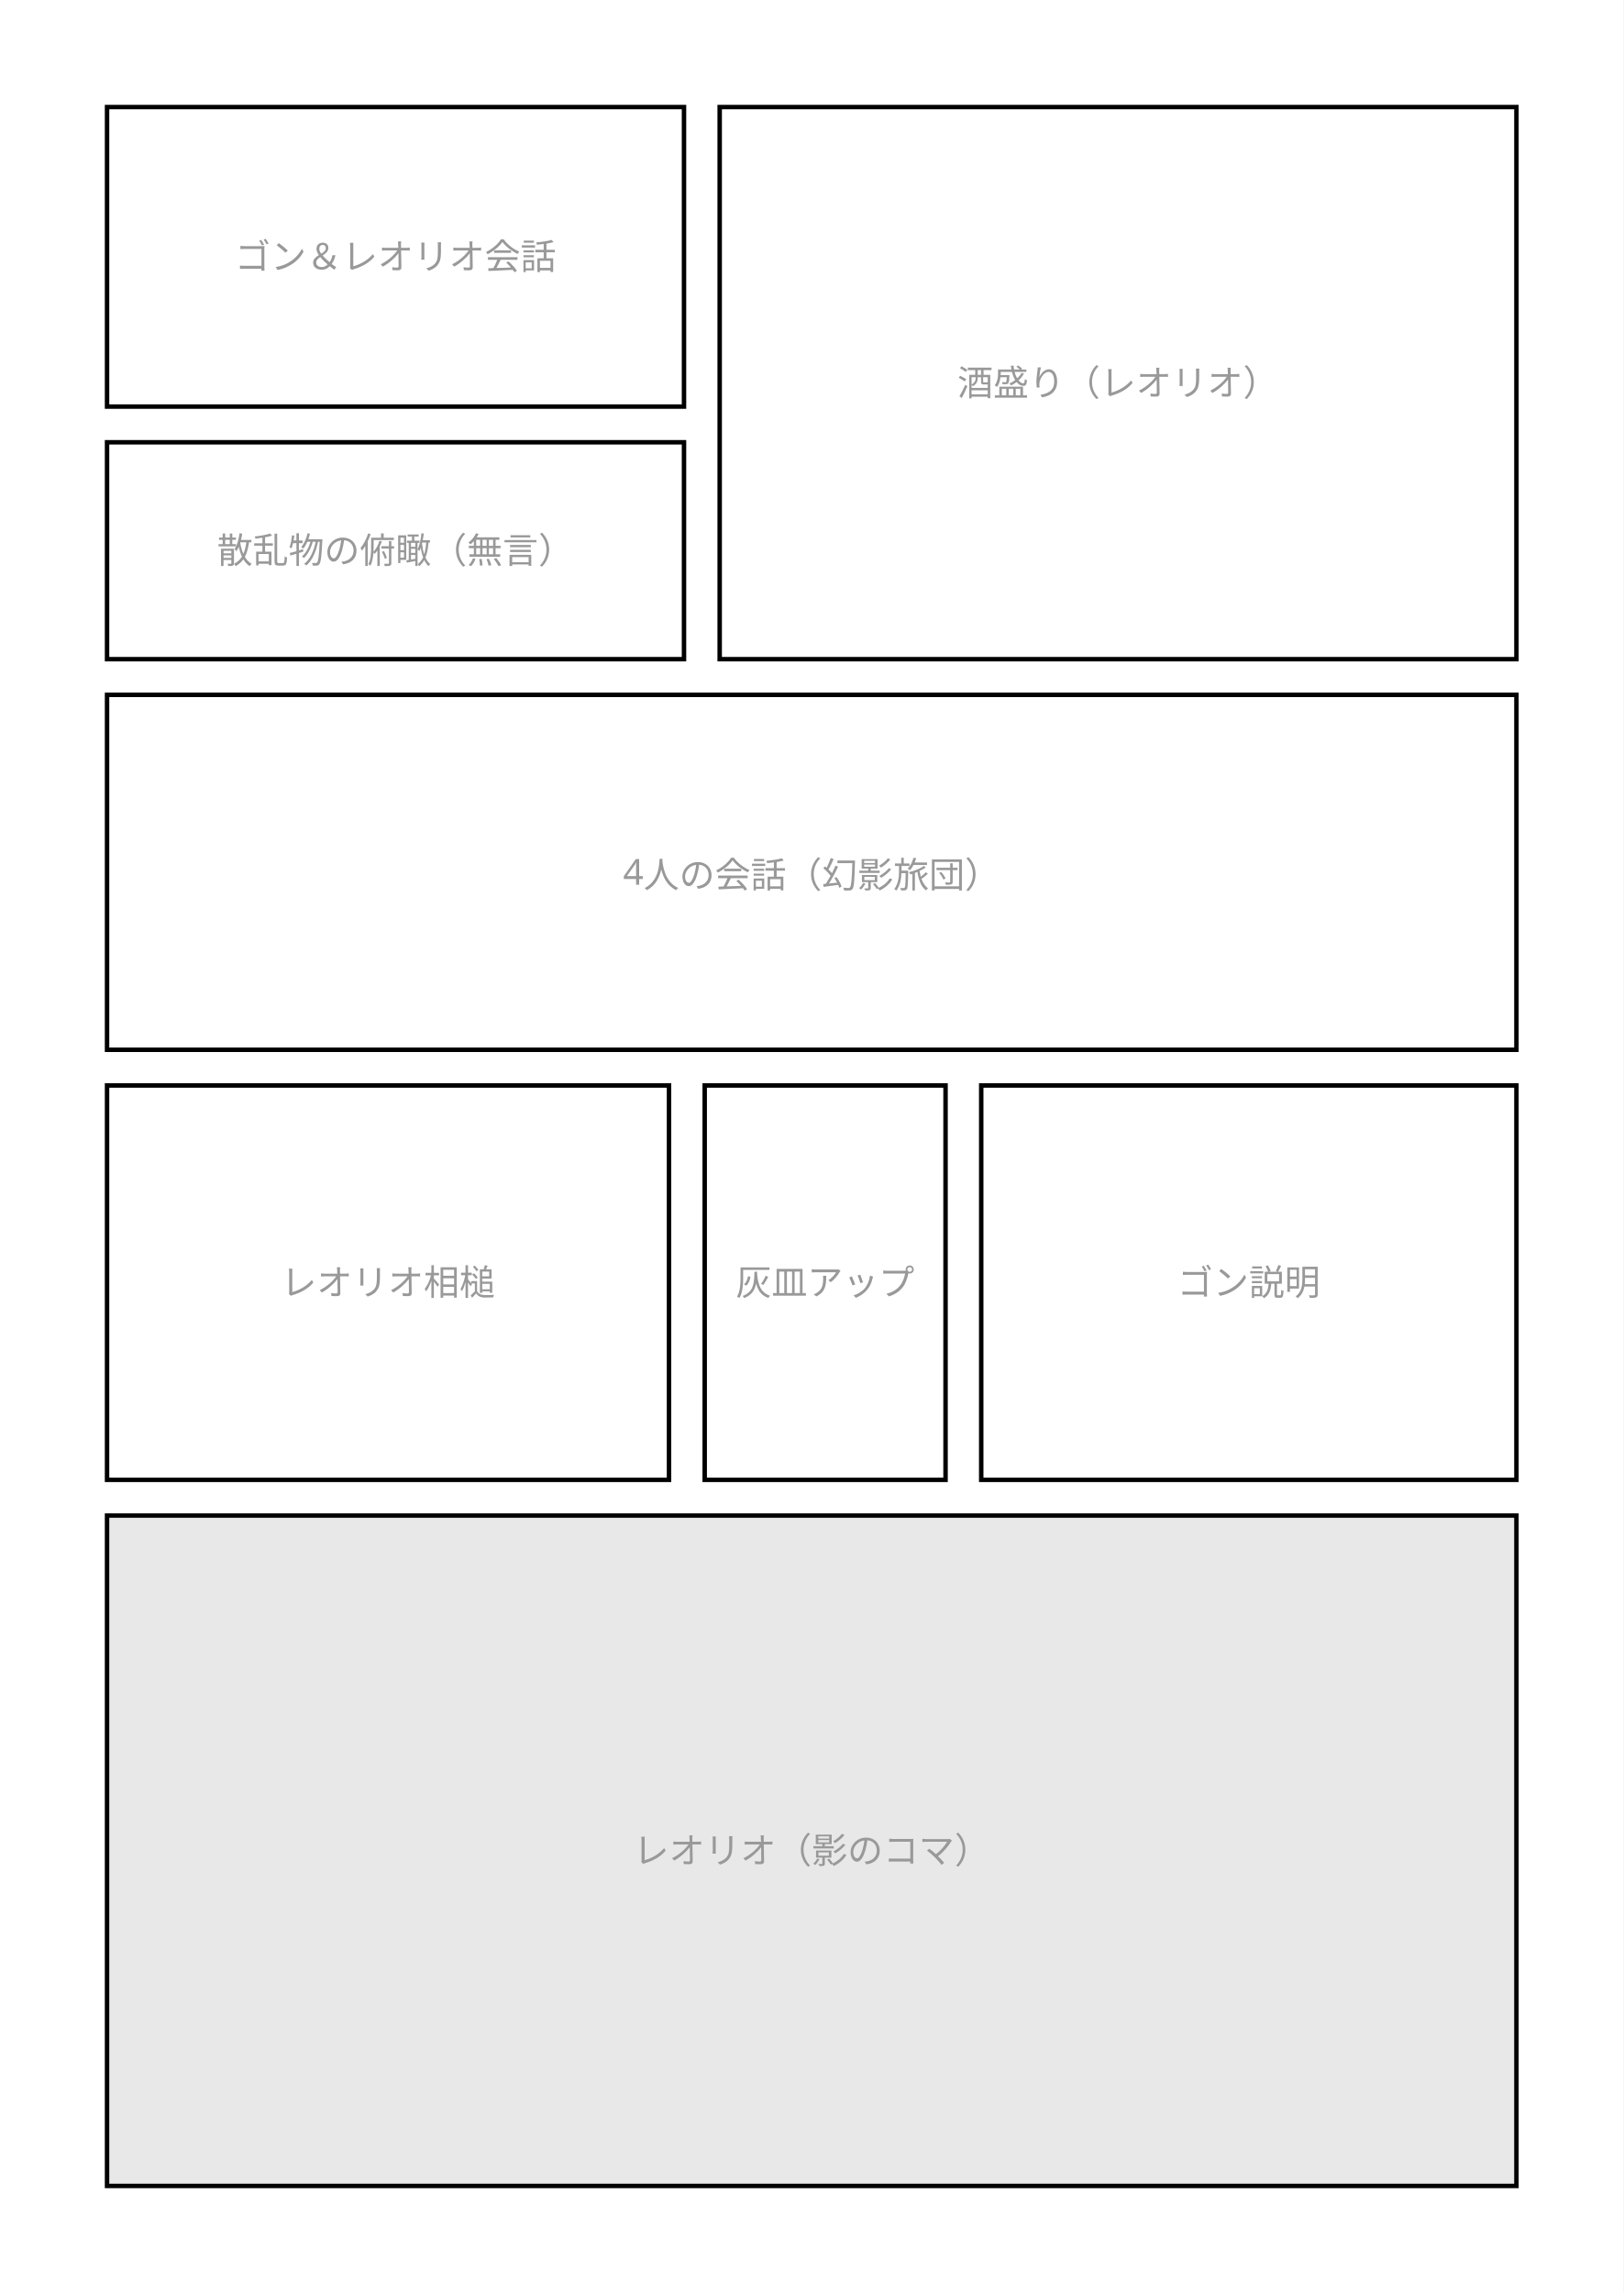
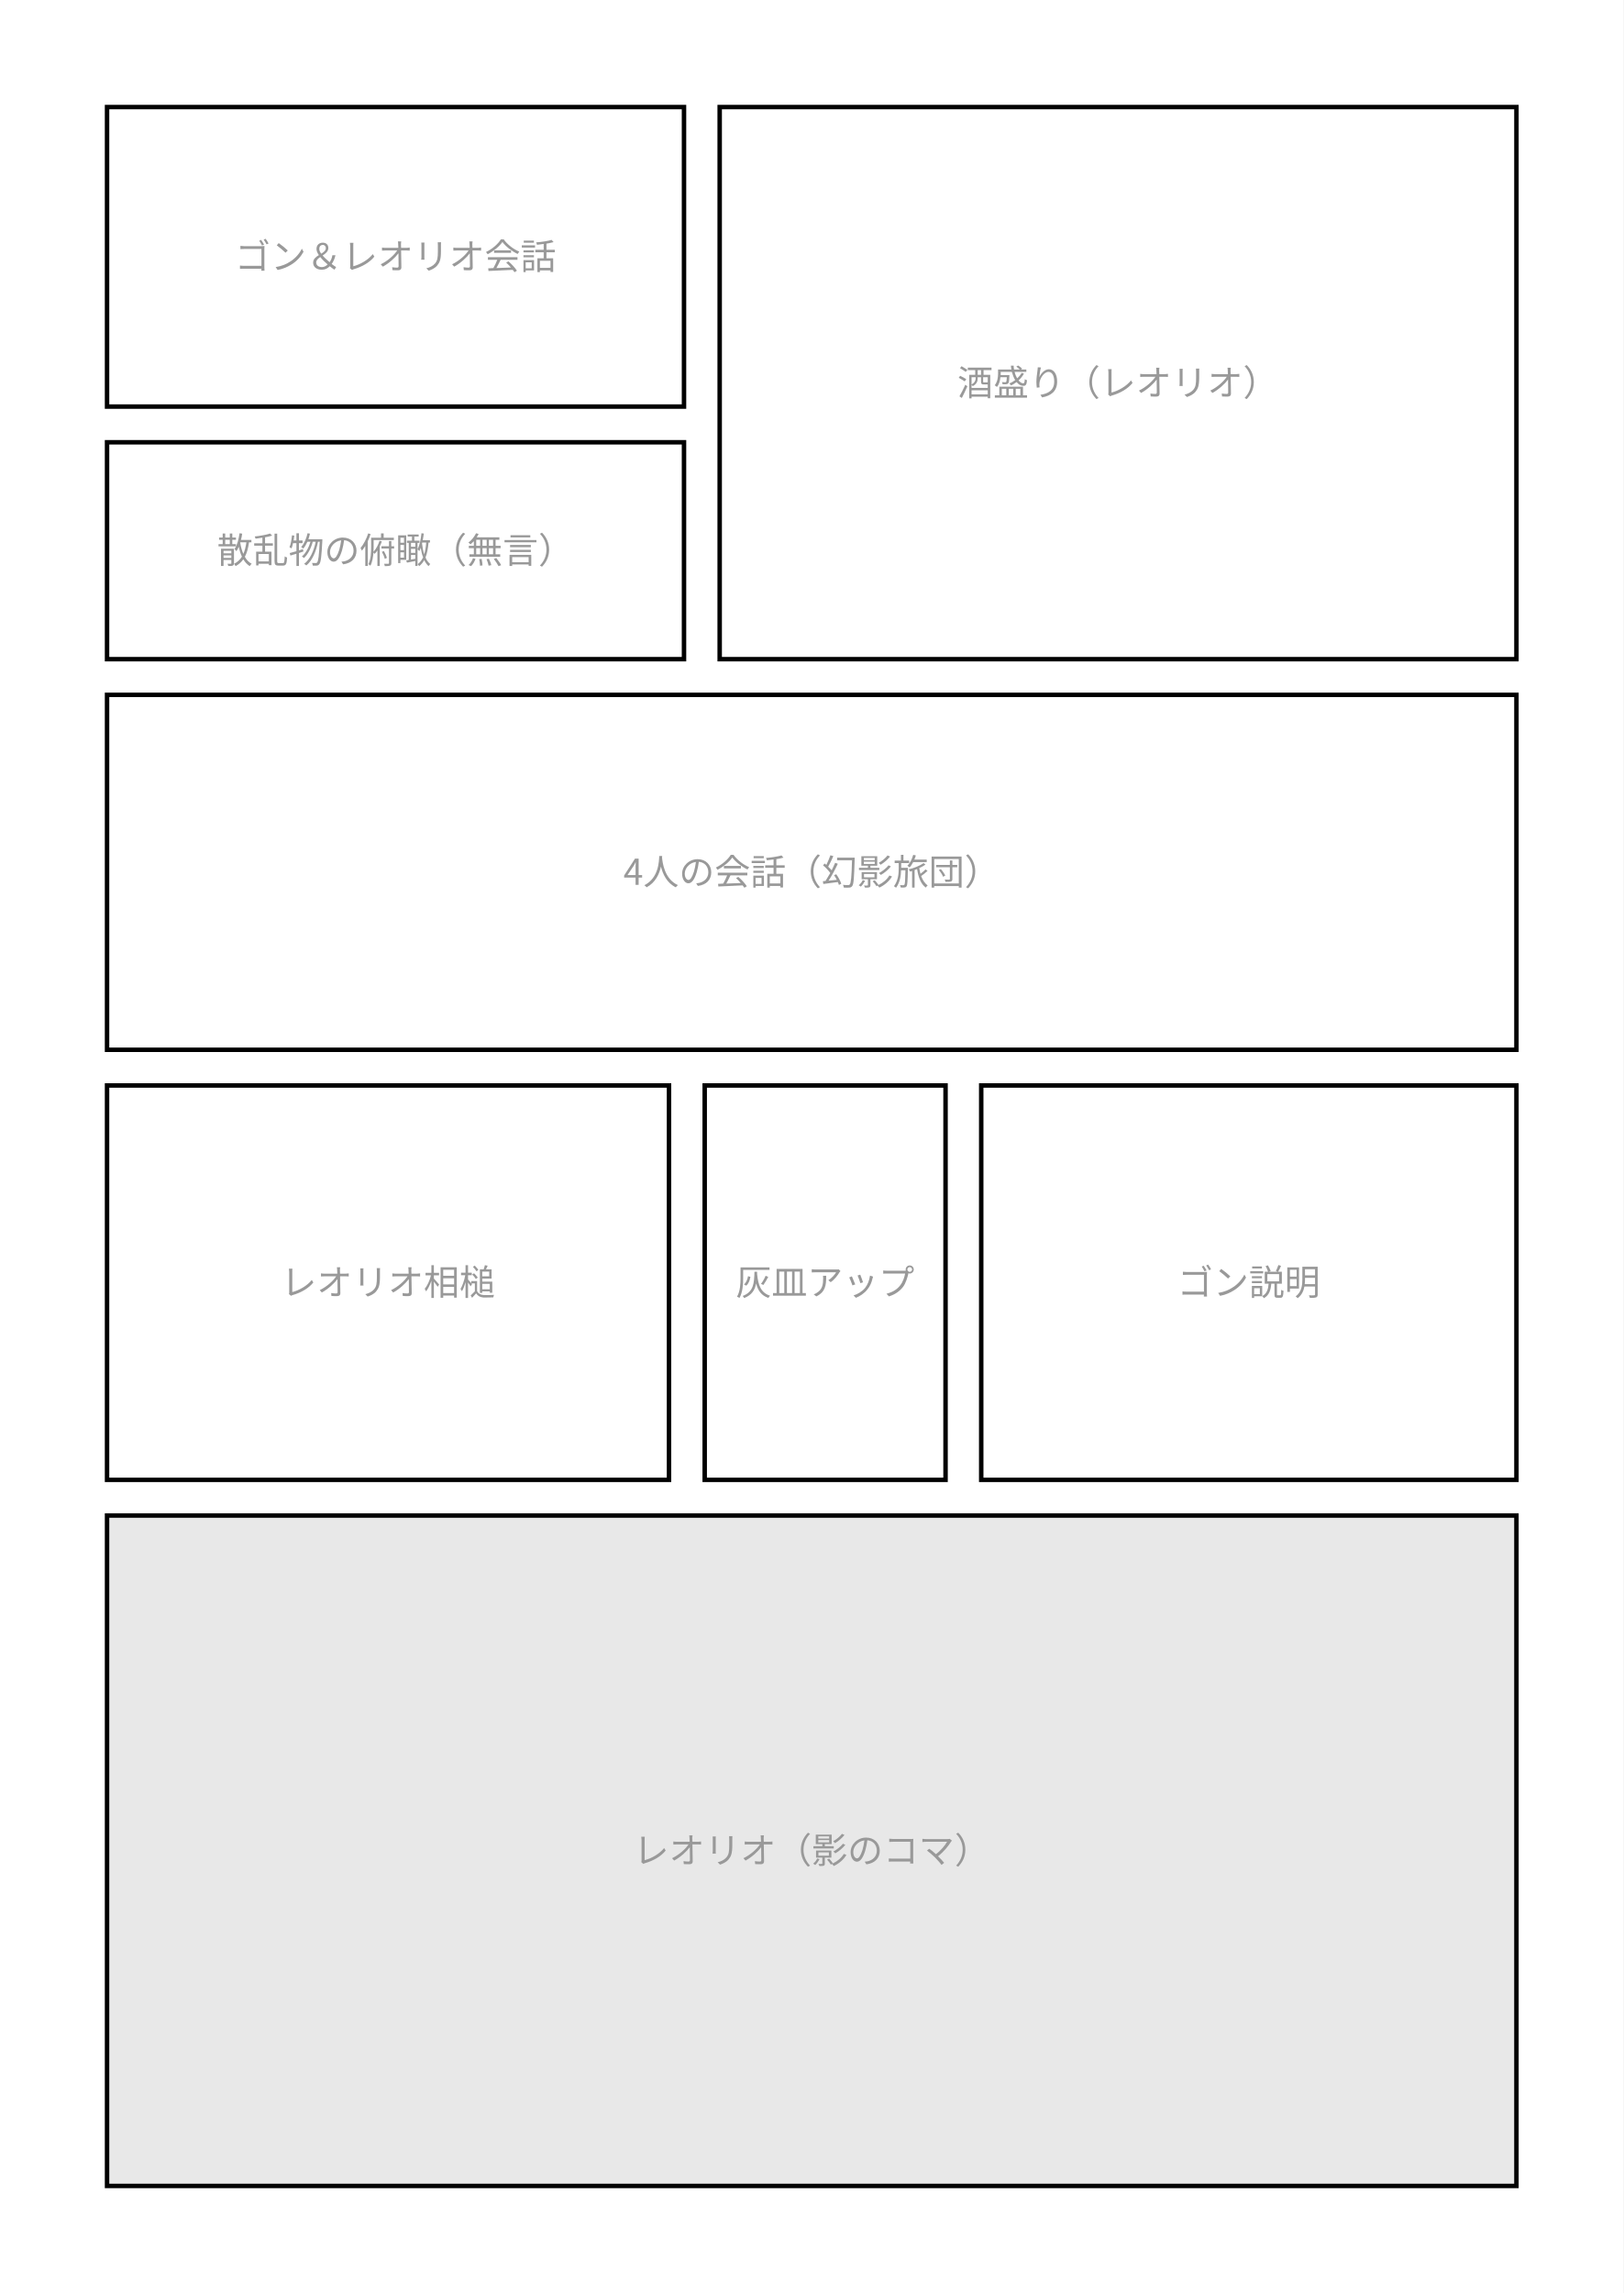
- <svg xmlns="http://www.w3.org/2000/svg" width="182.0mm" height="257.0mm" viewBox="0 0 182.0 257.0">
-   <rect x="0" y="0" width="182.0" height="257.0" fill="#ffffff" />
+ <svg xmlns="http://www.w3.org/2000/svg" width="182mm" height="257mm" viewBox="0 0 182 257">
+   <rect x="0" y="0" width="182" height="257" fill="#ffffff" />
  <defs />
  <g id="backgrounds_z0">
    <g id="gon_leorio_talk">
-       <rect x="12.0" y="12.0" width="64.68" height="33.57" fill="#ffffff" stroke="none" />
-       <text x="44.34" y="28.785" text-anchor="middle" dominant-baseline="middle" font-size="4" font-family="Hiragino Sans, Hiragino Kaku Gothic Pro, sans-serif" fill="#999999">ゴン＆レオリオ会話</text>
+       <rect x="12" y="12" width="64.68" height="33.57" fill="#ffffff" stroke="none" />
+       <text x="44.34" y="28.785" text-anchor="middle" dominant-baseline="middle" font-size="4" font-family="Hiragino Sans, Hiragino Kaku Gothic Pro, Yu Gothic, Noto Sans CJK JP, sans-serif" fill="#999999">ゴン＆レオリオ会話</text>
    </g>
    <g id="mess_overhead">
-       <rect x="12.0" y="49.57" width="64.68" height="24.31" fill="#ffffff" stroke="none" />
-       <text x="44.34" y="61.725" text-anchor="middle" dominant-baseline="middle" font-size="4" font-family="Hiragino Sans, Hiragino Kaku Gothic Pro, sans-serif" fill="#999999">散乱物の俯瞰（無言）</text>
+       <rect x="12" y="49.57" width="64.68" height="24.31" fill="#ffffff" stroke="none" />
+       <text x="44.34" y="61.725" text-anchor="middle" dominant-baseline="middle" font-size="4" font-family="Hiragino Sans, Hiragino Kaku Gothic Pro, Yu Gothic, Noto Sans CJK JP, sans-serif" fill="#999999">散乱物の俯瞰（無言）</text>
    </g>
    <g id="four_talk">
-       <rect x="12.0" y="77.88" width="158.0" height="39.78" fill="#ffffff" stroke="none" />
-       <text x="91.0" y="97.77" text-anchor="middle" dominant-baseline="middle" font-size="4" font-family="Hiragino Sans, Hiragino Kaku Gothic Pro, sans-serif" fill="#999999">4人の会話（幻影旅団）</text>
+       <rect x="12" y="77.88" width="158" height="39.78" fill="#ffffff" stroke="none" />
+       <text x="91" y="97.77" text-anchor="middle" dominant-baseline="middle" font-size="4" font-family="Hiragino Sans, Hiragino Kaku Gothic Pro, Yu Gothic, Noto Sans CJK JP, sans-serif" fill="#999999">4人の会話（幻影旅団）</text>
    </g>
    <g id="gon_explain">
-       <rect x="110.0" y="121.66" width="60.0" height="44.2" fill="#ffffff" stroke="none" />
-       <text x="140.0" y="143.76" text-anchor="middle" dominant-baseline="middle" font-size="4" font-family="Hiragino Sans, Hiragino Kaku Gothic Pro, sans-serif" fill="#999999">ゴン説明</text>
+       <rect x="110" y="121.66" width="60" height="44.2" fill="#ffffff" stroke="none" />
+       <text x="140" y="143.76" text-anchor="middle" dominant-baseline="middle" font-size="4" font-family="Hiragino Sans, Hiragino Kaku Gothic Pro, Yu Gothic, Noto Sans CJK JP, sans-serif" fill="#999999">ゴン説明</text>
    </g>
    <g id="ashtray">
-       <rect x="79.0" y="121.66" width="27.0" height="44.2" fill="#ffffff" stroke="none" />
-       <text x="92.5" y="143.76" text-anchor="middle" dominant-baseline="middle" font-size="4" font-family="Hiragino Sans, Hiragino Kaku Gothic Pro, sans-serif" fill="#999999">灰皿アップ</text>
+       <rect x="79" y="121.66" width="27" height="44.2" fill="#ffffff" stroke="none" />
+       <text x="92.5" y="143.76" text-anchor="middle" dominant-baseline="middle" font-size="4" font-family="Hiragino Sans, Hiragino Kaku Gothic Pro, Yu Gothic, Noto Sans CJK JP, sans-serif" fill="#999999">灰皿アップ</text>
    </g>
    <g id="leorio_nod">
-       <rect x="12.0" y="121.66" width="63.0" height="44.2" fill="#ffffff" stroke="none" />
-       <text x="43.5" y="143.76" text-anchor="middle" dominant-baseline="middle" font-size="4" font-family="Hiragino Sans, Hiragino Kaku Gothic Pro, sans-serif" fill="#999999">レオリオ相槌</text>
+       <rect x="12" y="121.66" width="63" height="44.2" fill="#ffffff" stroke="none" />
+       <text x="43.5" y="143.76" text-anchor="middle" dominant-baseline="middle" font-size="4" font-family="Hiragino Sans, Hiragino Kaku Gothic Pro, Yu Gothic, Noto Sans CJK JP, sans-serif" fill="#999999">レオリオ相槌</text>
    </g>
  </g>
  <g id="borders_z0">
    <g id="gon_leorio_talk_borders">
-       <rect x="12.0" y="12.0" width="64.68" height="33.57" fill="none" stroke="#000000" stroke-width="0.5" />
+       <rect x="12" y="12" width="64.68" height="33.57" fill="none" stroke="#000000" stroke-width="0.5" />
    </g>
    <g id="mess_overhead_borders">
-       <rect x="12.0" y="49.57" width="64.68" height="24.31" fill="none" stroke="#000000" stroke-width="0.5" />
+       <rect x="12" y="49.57" width="64.68" height="24.31" fill="none" stroke="#000000" stroke-width="0.5" />
    </g>
    <g id="four_talk_borders">
-       <rect x="12.0" y="77.88" width="158.0" height="39.78" fill="none" stroke="#000000" stroke-width="0.5" />
+       <rect x="12" y="77.88" width="158" height="39.78" fill="none" stroke="#000000" stroke-width="0.5" />
    </g>
    <g id="gon_explain_borders">
-       <rect x="110.0" y="121.66" width="60.0" height="44.2" fill="none" stroke="#000000" stroke-width="0.5" />
+       <rect x="110" y="121.66" width="60" height="44.2" fill="none" stroke="#000000" stroke-width="0.5" />
    </g>
    <g id="ashtray_borders">
-       <rect x="79.0" y="121.66" width="27.0" height="44.2" fill="none" stroke="#000000" stroke-width="0.5" />
+       <rect x="79" y="121.66" width="27" height="44.2" fill="none" stroke="#000000" stroke-width="0.5" />
    </g>
    <g id="leorio_nod_borders">
-       <rect x="12.0" y="121.66" width="63.0" height="44.2" fill="none" stroke="#000000" stroke-width="0.5" />
+       <rect x="12" y="121.66" width="63" height="44.2" fill="none" stroke="#000000" stroke-width="0.5" />
    </g>
  </g>
  <g id="backgrounds_z1">
    <g id="drinking_party">
-       <rect x="80.68" y="12.0" width="89.32" height="61.88" fill="#ffffff" stroke="none" />
-       <text x="125.34" y="42.94" text-anchor="middle" dominant-baseline="middle" font-size="4" font-family="Hiragino Sans, Hiragino Kaku Gothic Pro, sans-serif" fill="#999999">酒盛り（レオリオ）</text>
+       <rect x="80.68" y="12" width="89.32" height="61.88" fill="#ffffff" stroke="none" />
+       <text x="125.34" y="42.94" text-anchor="middle" dominant-baseline="middle" font-size="4" font-family="Hiragino Sans, Hiragino Kaku Gothic Pro, Yu Gothic, Noto Sans CJK JP, sans-serif" fill="#999999">酒盛り（レオリオ）</text>
    </g>
    <g id="leorio_shadow">
-       <rect x="12.0" y="169.86" width="158.0" height="75.14" fill="#e8e8e8" stroke="none" />
-       <text x="91.0" y="207.43" text-anchor="middle" dominant-baseline="middle" font-size="4" font-family="Hiragino Sans, Hiragino Kaku Gothic Pro, sans-serif" fill="#999999">レオリオ（影のコマ）</text>
+       <rect x="12" y="169.86" width="158" height="75.14" fill="#e8e8e8" stroke="none" />
+       <text x="91" y="207.43" text-anchor="middle" dominant-baseline="middle" font-size="4" font-family="Hiragino Sans, Hiragino Kaku Gothic Pro, Yu Gothic, Noto Sans CJK JP, sans-serif" fill="#999999">レオリオ（影のコマ）</text>
    </g>
  </g>
  <g id="borders_z1">
    <g id="drinking_party_borders">
-       <rect x="80.68" y="12.0" width="89.32" height="61.88" fill="none" stroke="#000000" stroke-width="0.5" />
+       <rect x="80.68" y="12" width="89.32" height="61.88" fill="none" stroke="#000000" stroke-width="0.5" />
    </g>
    <g id="leorio_shadow_borders">
-       <rect x="12.0" y="169.86" width="158.0" height="75.14" fill="none" stroke="#000000" stroke-width="0.5" />
+       <rect x="12" y="169.86" width="158" height="75.14" fill="none" stroke="#000000" stroke-width="0.5" />
    </g>
  </g>
</svg>
